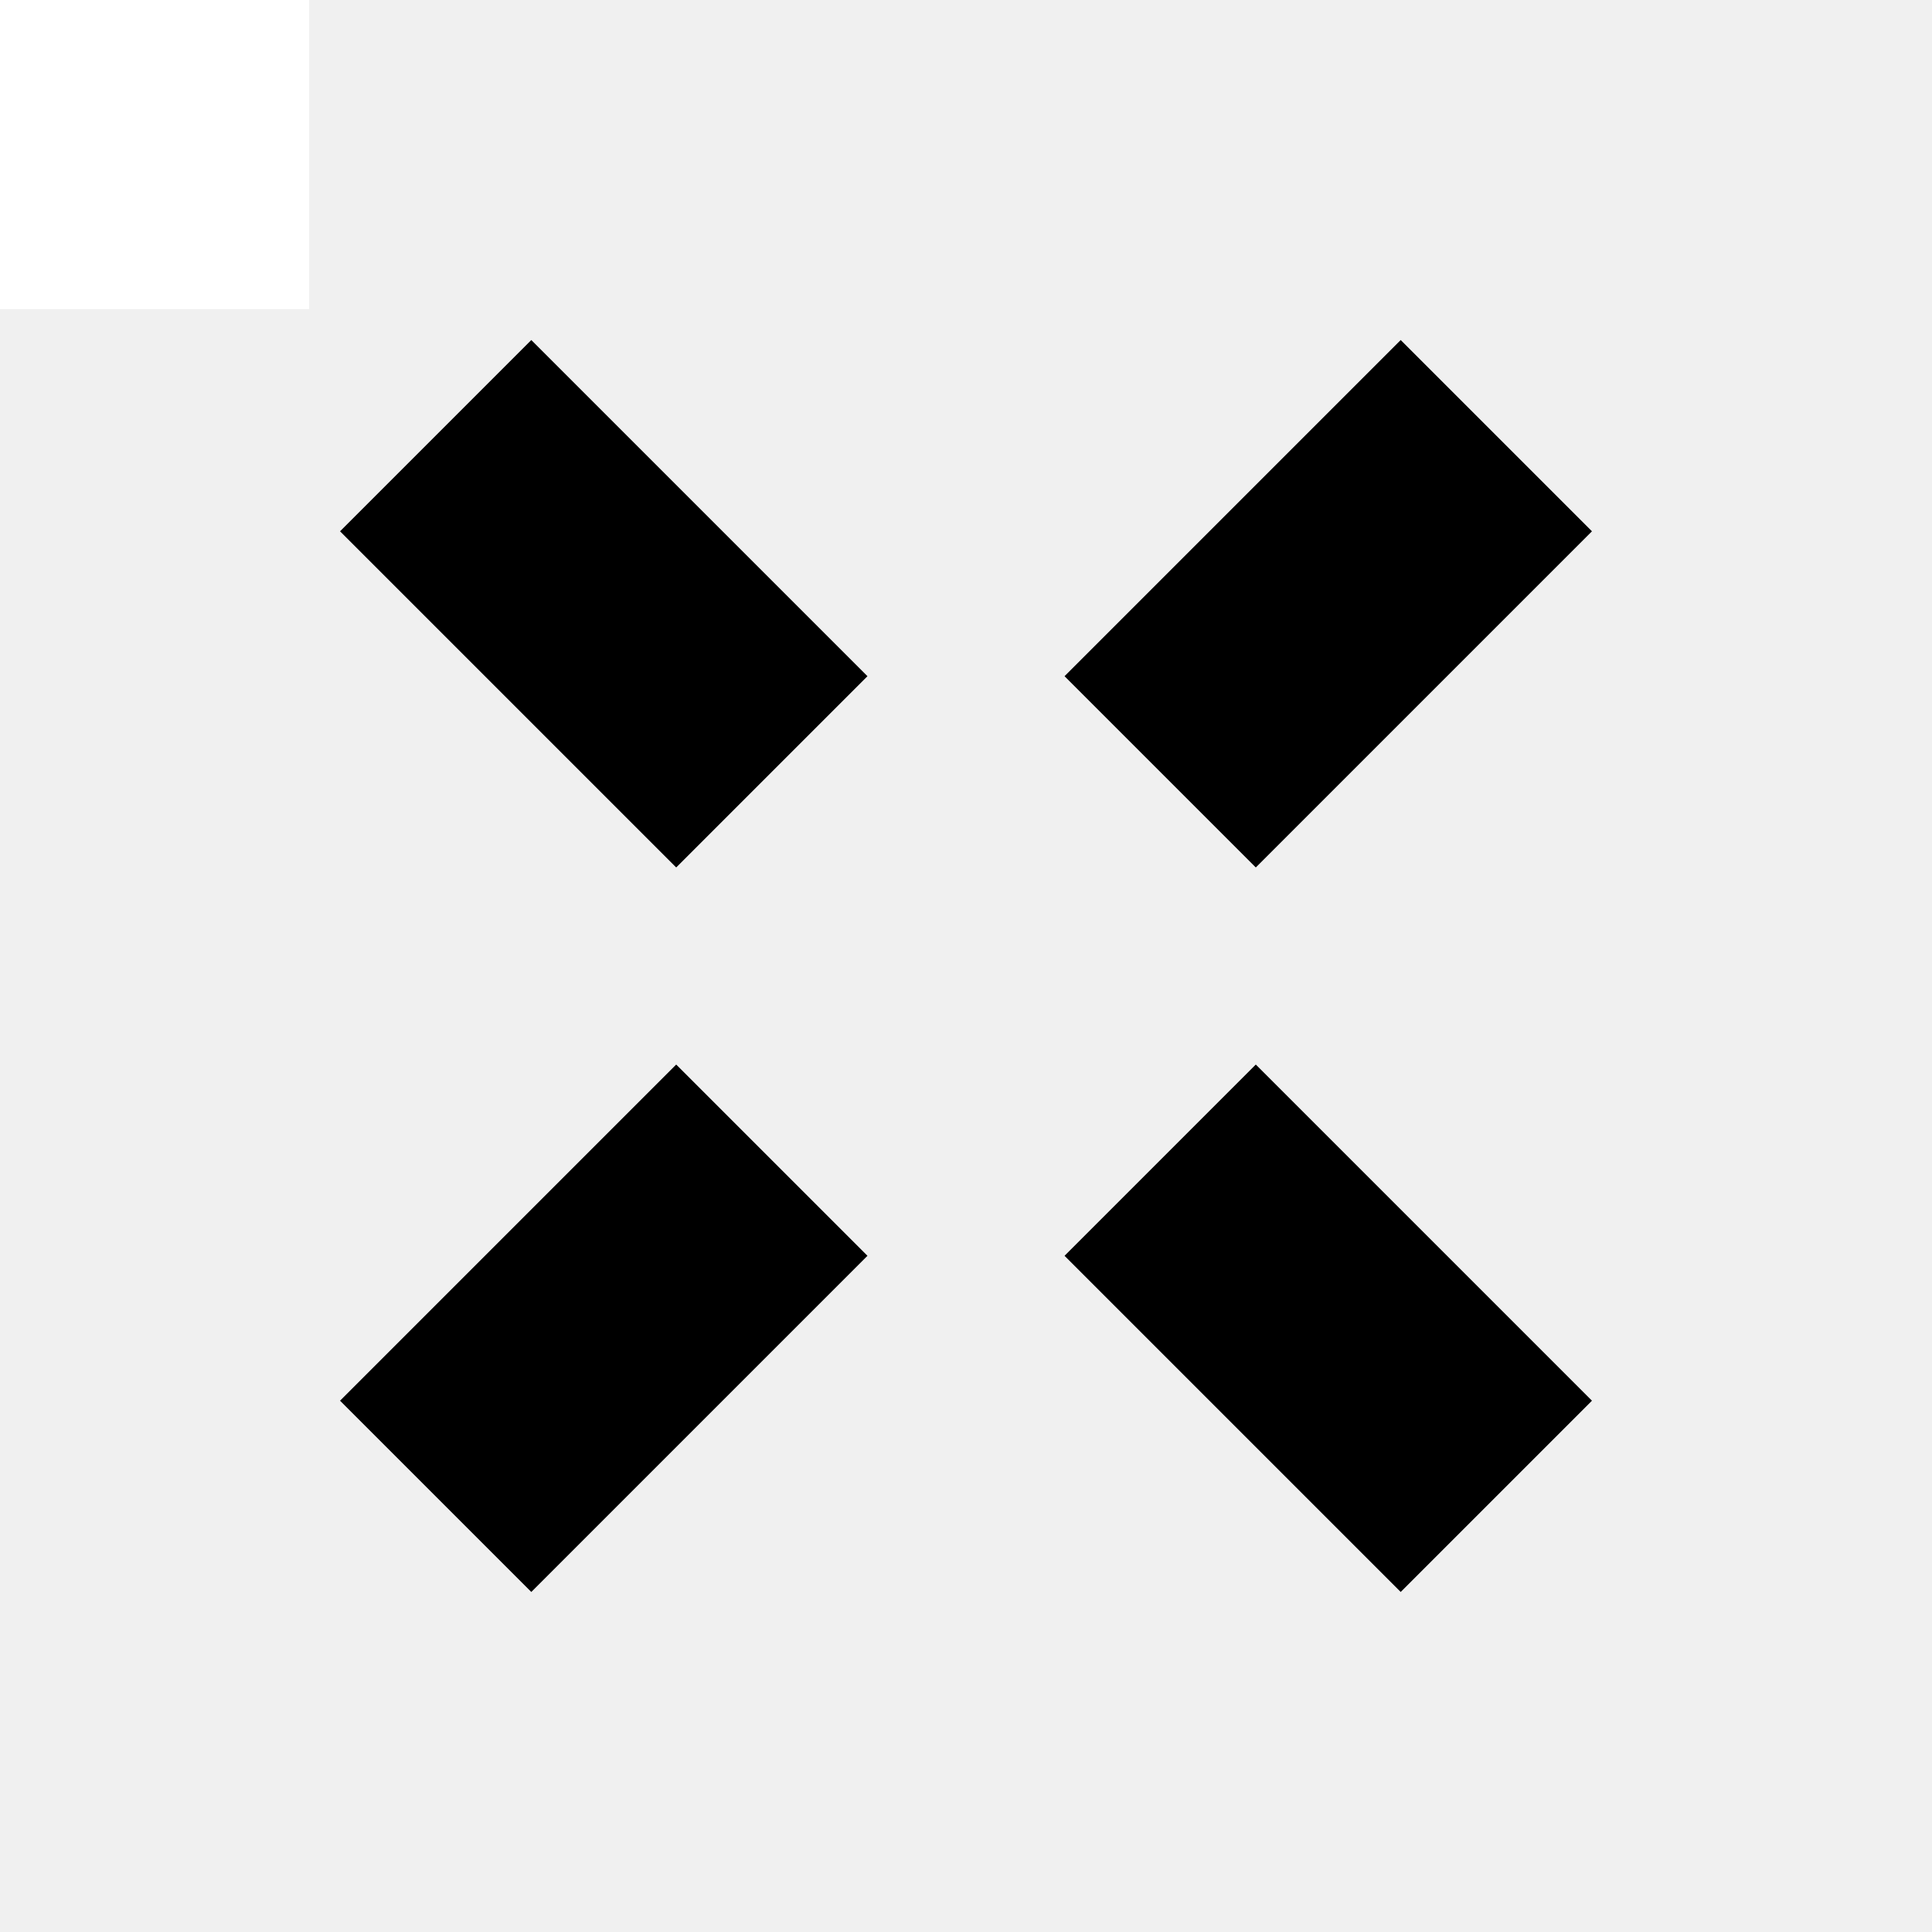
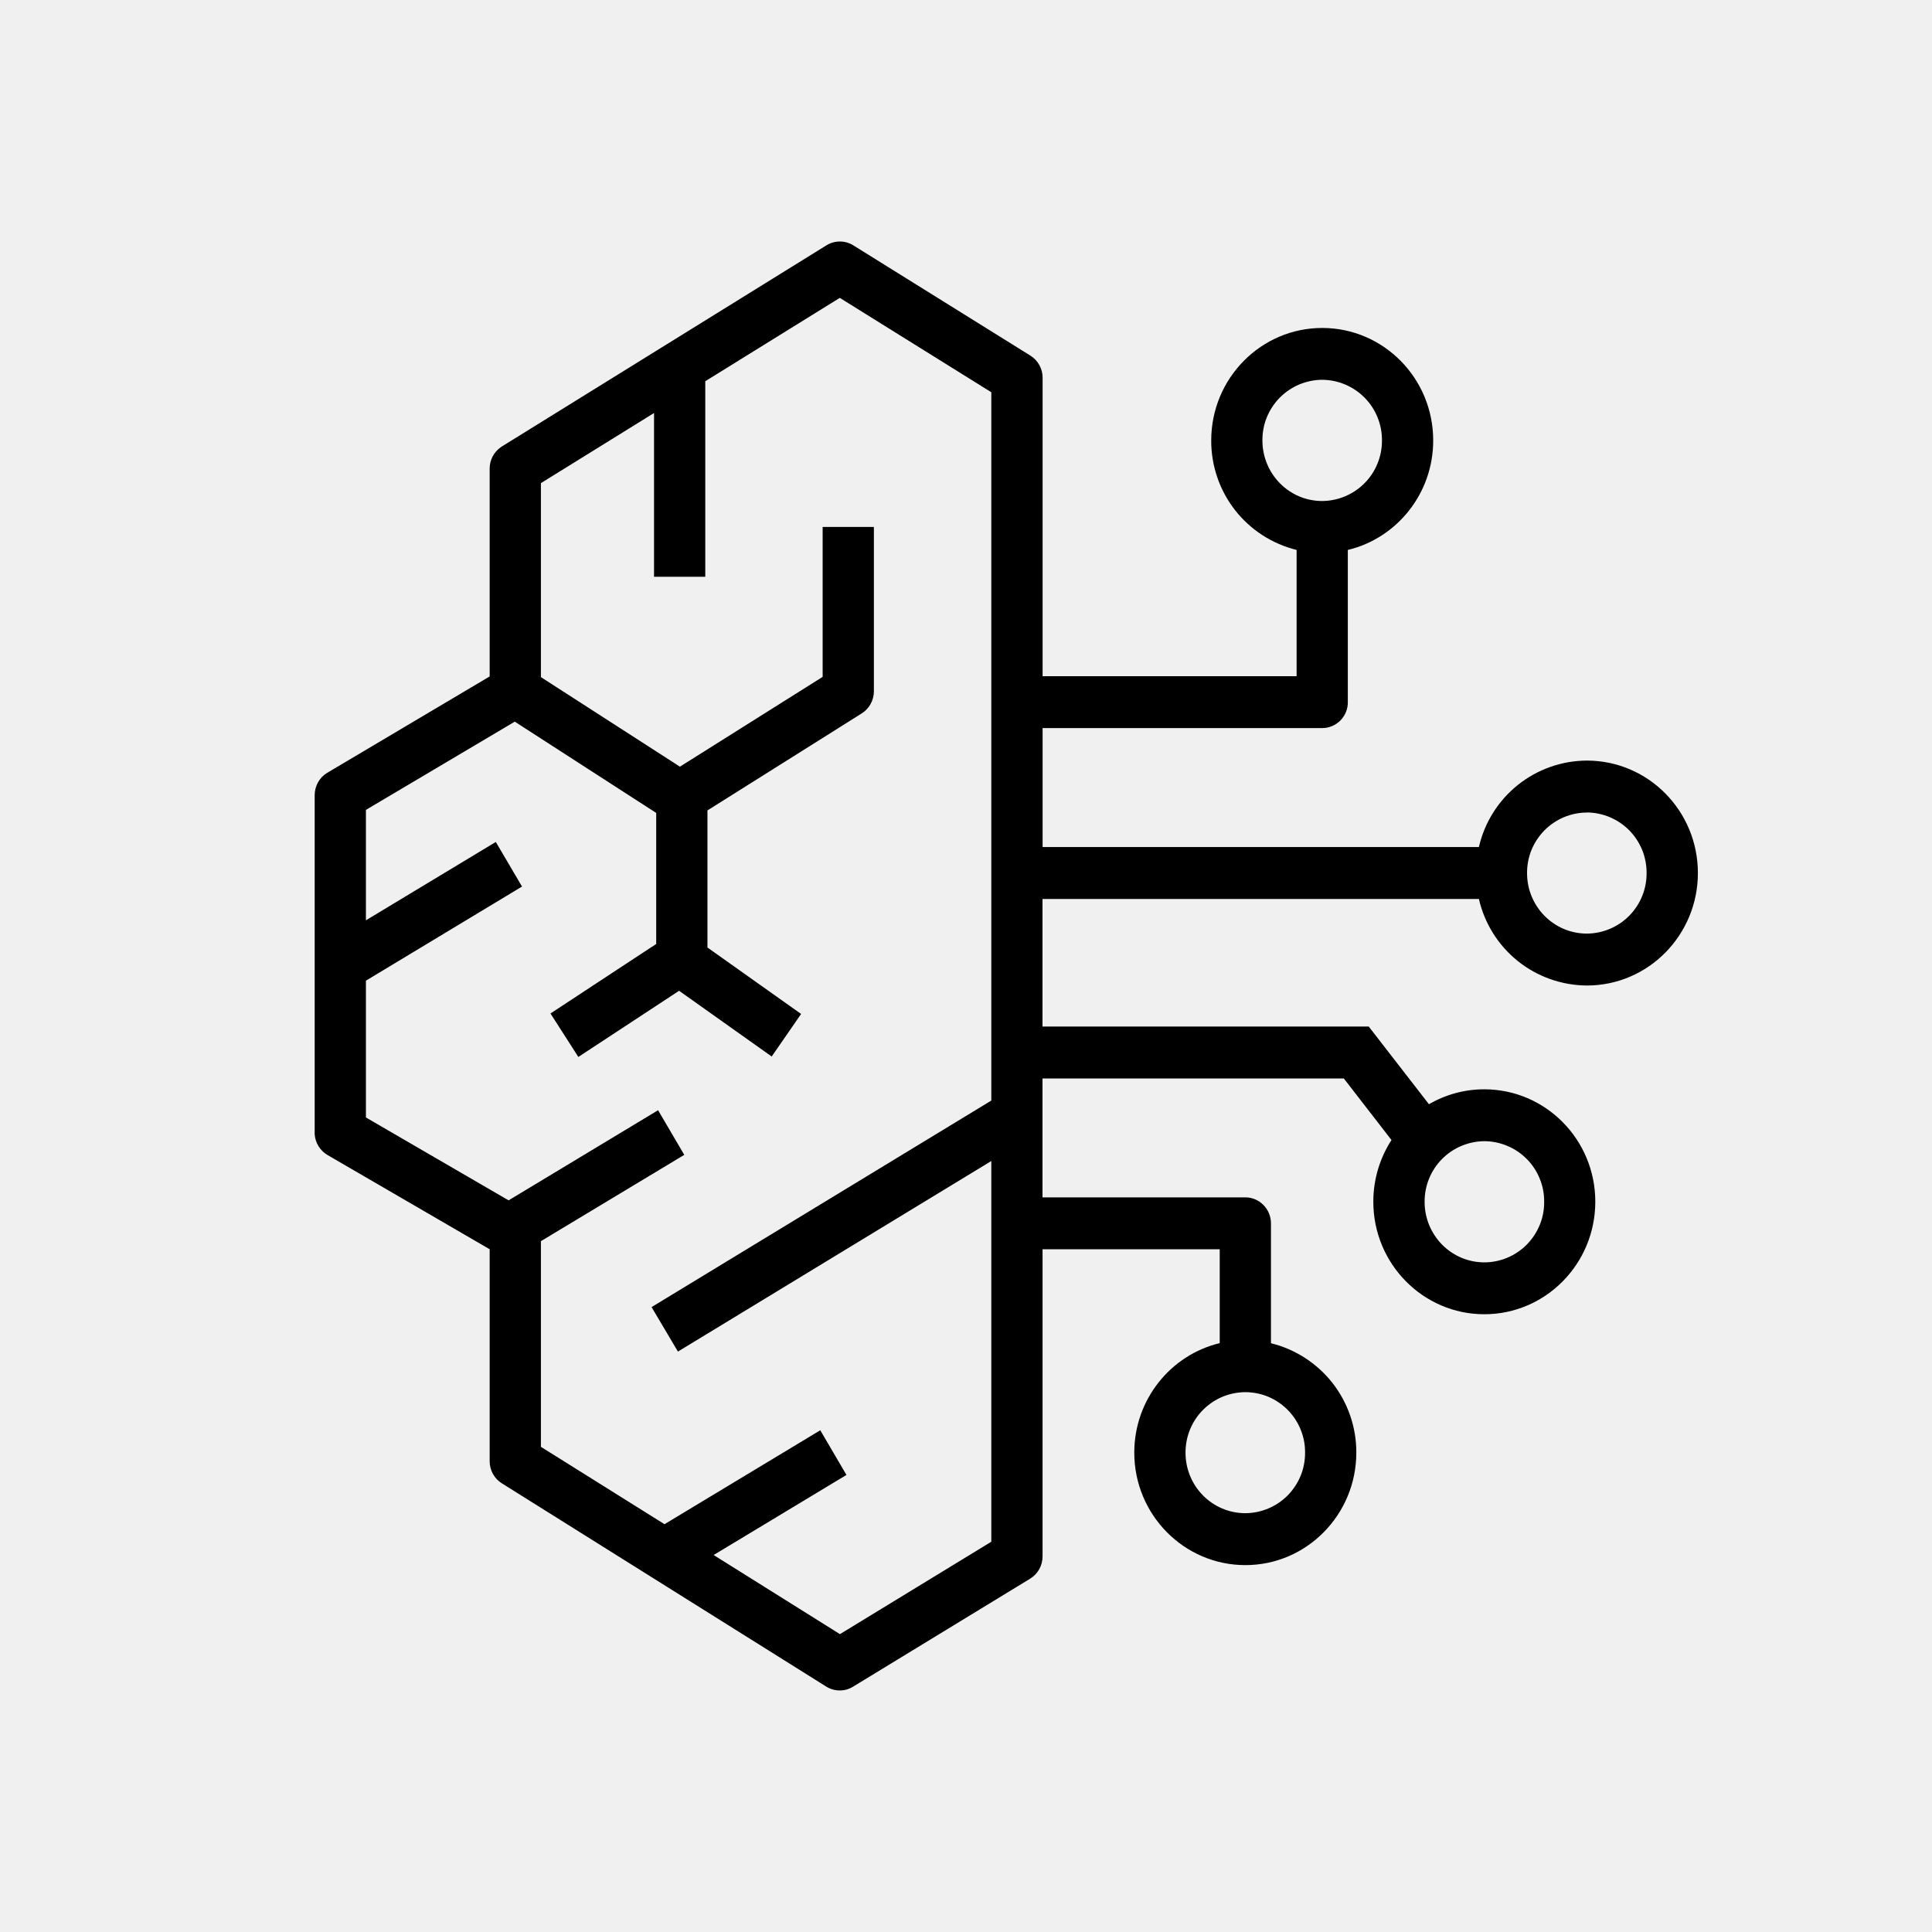
- <svg xmlns="http://www.w3.org/2000/svg" viewBox="0 0 200 200" width="32" height="32">
-   <rect width="32" height="32" fill="white" />
-   <g transform="translate(100,100)" stroke="black" stroke-width="28" stroke-linecap="square" fill="none">
-     <line x1="-45" y1="-45" x2="-30" y2="-30" />
-     <line x1="30" y1="30" x2="45" y2="45" />
-     <line x1="-45" y1="45" x2="-30" y2="30" />
-     <line x1="30" y1="-30" x2="45" y2="-45" />
-   </g>
+ <svg xmlns="http://www.w3.org/2000/svg" width="24" height="24" viewBox="0 0 40 40">
+   <path d="M21.584 24.79H25.784C26.075 24.79 26.314 25.032 26.314 25.328V27.81C26.82 27.934 27.269 28.226 27.59 28.636C27.91 29.047 28.083 29.554 28.081 30.075C28.081 31.36 27.052 32.404 25.784 32.404C24.514 32.404 23.484 31.36 23.484 30.075C23.484 28.974 24.24 28.051 25.253 27.808V25.865H21.585V32.224C21.585 32.316 21.562 32.407 21.517 32.488C21.472 32.568 21.407 32.636 21.328 32.685L17.66 34.922C17.577 34.973 17.481 35 17.384 34.999C17.286 34.999 17.191 34.971 17.108 34.92L10.391 30.711C10.313 30.663 10.249 30.595 10.205 30.515C10.161 30.435 10.138 30.345 10.138 30.253V25.864L6.782 23.914C6.706 23.869 6.642 23.807 6.595 23.732C6.549 23.657 6.521 23.572 6.515 23.484V23.447V16.463C6.515 16.272 6.615 16.094 6.777 15.999L10.138 14.005V9.702C10.138 9.526 10.223 9.362 10.363 9.263L10.392 9.243L17.111 5.079C17.194 5.027 17.29 5 17.388 5C17.486 5 17.582 5.027 17.666 5.079L21.334 7.363C21.412 7.412 21.475 7.479 21.519 7.559C21.564 7.64 21.587 7.73 21.586 7.821V14H26.845V11.386C26.338 11.261 25.889 10.97 25.568 10.559C25.248 10.148 25.075 9.641 25.077 9.119C25.077 7.833 26.107 6.79 27.375 6.79C28.645 6.79 29.673 7.833 29.673 9.119C29.673 10.22 28.919 11.143 27.905 11.386V14.537C27.906 14.607 27.893 14.677 27.866 14.742C27.84 14.807 27.801 14.866 27.752 14.916C27.702 14.966 27.644 15.005 27.579 15.033C27.514 15.06 27.445 15.074 27.375 15.074H21.586V17.537H30.619C30.735 17.03 31.019 16.577 31.425 16.252C31.831 15.927 32.335 15.749 32.855 15.747C34.124 15.747 35.153 16.788 35.153 18.075C35.153 19.36 34.125 20.404 32.855 20.404C32.335 20.401 31.831 20.223 31.425 19.898C31.019 19.572 30.735 19.119 30.619 18.612H21.584V21.253H28.338L29.585 22.862C29.933 22.659 30.328 22.552 30.731 22.553C32 22.553 33.029 23.595 33.029 24.88C33.029 26.166 32 27.21 30.731 27.21C29.463 27.21 28.433 26.166 28.433 24.88C28.433 24.409 28.572 23.97 28.809 23.603L27.822 22.328H21.584V24.79ZM17.387 6.167L14.602 7.893V11.941H13.541V8.551L11.199 10.003V14.019L14.077 15.873L17.032 14.014V10.91H18.093V14.313C18.093 14.499 17.997 14.672 17.842 14.77L14.647 16.779V19.617L16.586 20.993L15.977 21.874L14.06 20.513L11.974 21.883L11.397 20.983L13.586 19.544V16.831L10.658 14.941L7.576 16.768V19.054L10.265 17.432L10.808 18.355L7.576 20.304V23.136L10.53 24.852L13.625 22.986L14.167 23.91L11.199 25.697V29.955L13.758 31.557L16.983 29.612L17.525 30.537L14.775 32.195L17.39 33.833L20.524 31.92V24.038L14.036 27.983L13.49 27.062L20.524 22.786V8.121L17.387 6.167ZM25.784 28.823C25.62 28.824 25.458 28.857 25.307 28.92C25.156 28.984 25.019 29.077 24.904 29.193C24.789 29.31 24.698 29.448 24.637 29.599C24.575 29.751 24.544 29.914 24.545 30.077C24.545 30.769 25.099 31.329 25.784 31.329C25.947 31.328 26.109 31.295 26.259 31.231C26.41 31.168 26.547 31.075 26.662 30.959C26.776 30.842 26.867 30.704 26.929 30.553C26.99 30.402 27.021 30.239 27.02 30.076C27.022 29.912 26.991 29.75 26.929 29.599C26.868 29.447 26.777 29.309 26.662 29.192C26.547 29.076 26.41 28.983 26.26 28.919C26.109 28.856 25.947 28.824 25.784 28.823ZM30.734 23.627C30.57 23.628 30.408 23.661 30.257 23.725C30.106 23.788 29.969 23.881 29.854 23.998C29.739 24.114 29.648 24.252 29.587 24.404C29.525 24.556 29.494 24.718 29.495 24.882C29.495 25.575 30.049 26.136 30.732 26.136C30.896 26.136 31.058 26.102 31.209 26.039C31.36 25.975 31.497 25.883 31.612 25.766C31.727 25.649 31.817 25.511 31.879 25.36C31.941 25.208 31.972 25.046 31.97 24.882C31.972 24.718 31.941 24.556 31.879 24.404C31.817 24.252 31.727 24.114 31.612 23.998C31.497 23.881 31.36 23.788 31.209 23.725C31.058 23.661 30.897 23.628 30.734 23.627ZM32.854 16.823C32.69 16.823 32.528 16.857 32.377 16.92C32.227 16.984 32.09 17.076 31.975 17.193C31.86 17.31 31.769 17.448 31.707 17.599C31.646 17.751 31.615 17.913 31.616 18.077C31.616 18.769 32.171 19.329 32.854 19.329C33.018 19.328 33.179 19.295 33.33 19.231C33.481 19.168 33.617 19.075 33.732 18.959C33.847 18.842 33.938 18.704 33.999 18.553C34.061 18.401 34.092 18.239 34.091 18.076C34.092 17.912 34.061 17.75 34 17.598C33.938 17.447 33.847 17.309 33.733 17.192C33.618 17.076 33.481 16.983 33.33 16.919C33.179 16.856 33.018 16.822 32.854 16.821V16.823ZM27.374 7.863C27.21 7.864 27.048 7.898 26.897 7.961C26.747 8.025 26.61 8.118 26.495 8.234C26.38 8.351 26.29 8.489 26.228 8.64C26.166 8.792 26.136 8.954 26.137 9.118C26.137 9.811 26.69 10.373 27.374 10.373C27.537 10.372 27.699 10.338 27.85 10.275C28.001 10.211 28.138 10.119 28.253 10.002C28.368 9.886 28.459 9.748 28.52 9.596C28.582 9.444 28.613 9.282 28.612 9.118C28.613 8.954 28.582 8.792 28.52 8.64C28.459 8.488 28.368 8.35 28.253 8.234C28.138 8.117 28.001 8.025 27.85 7.961C27.699 7.897 27.537 7.864 27.374 7.863Z" fill="currentColor" />
</svg>
